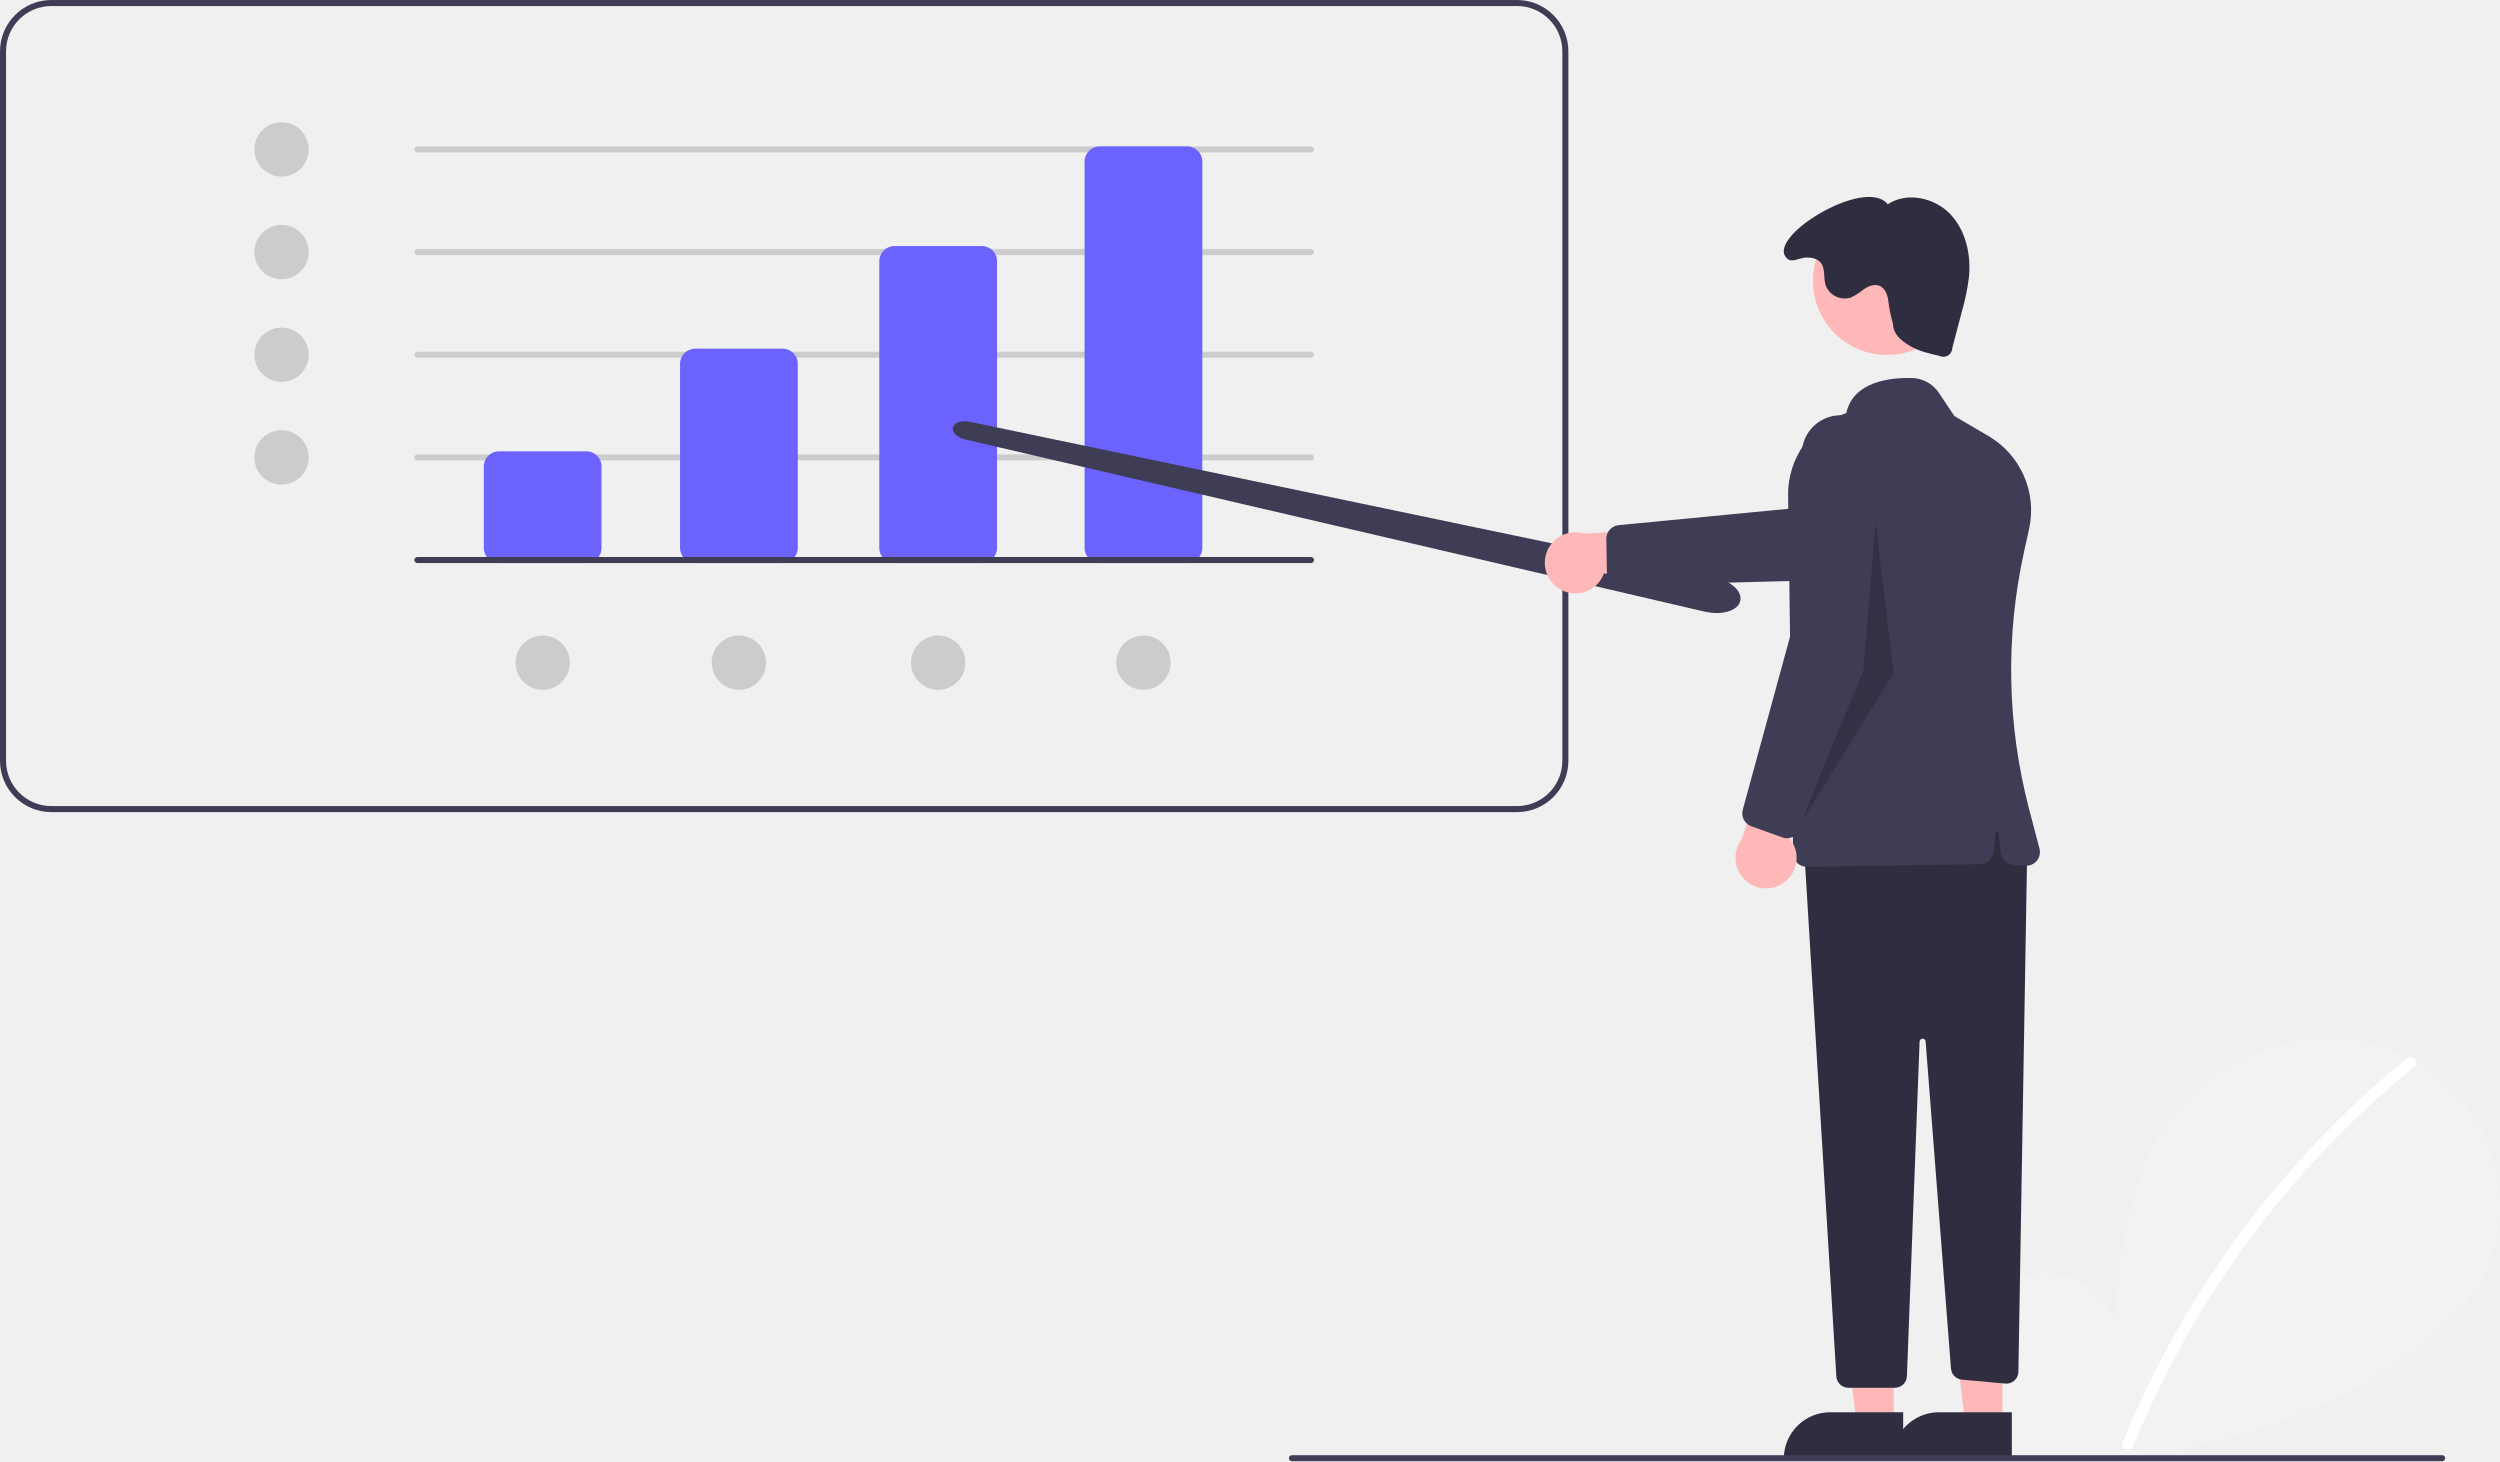
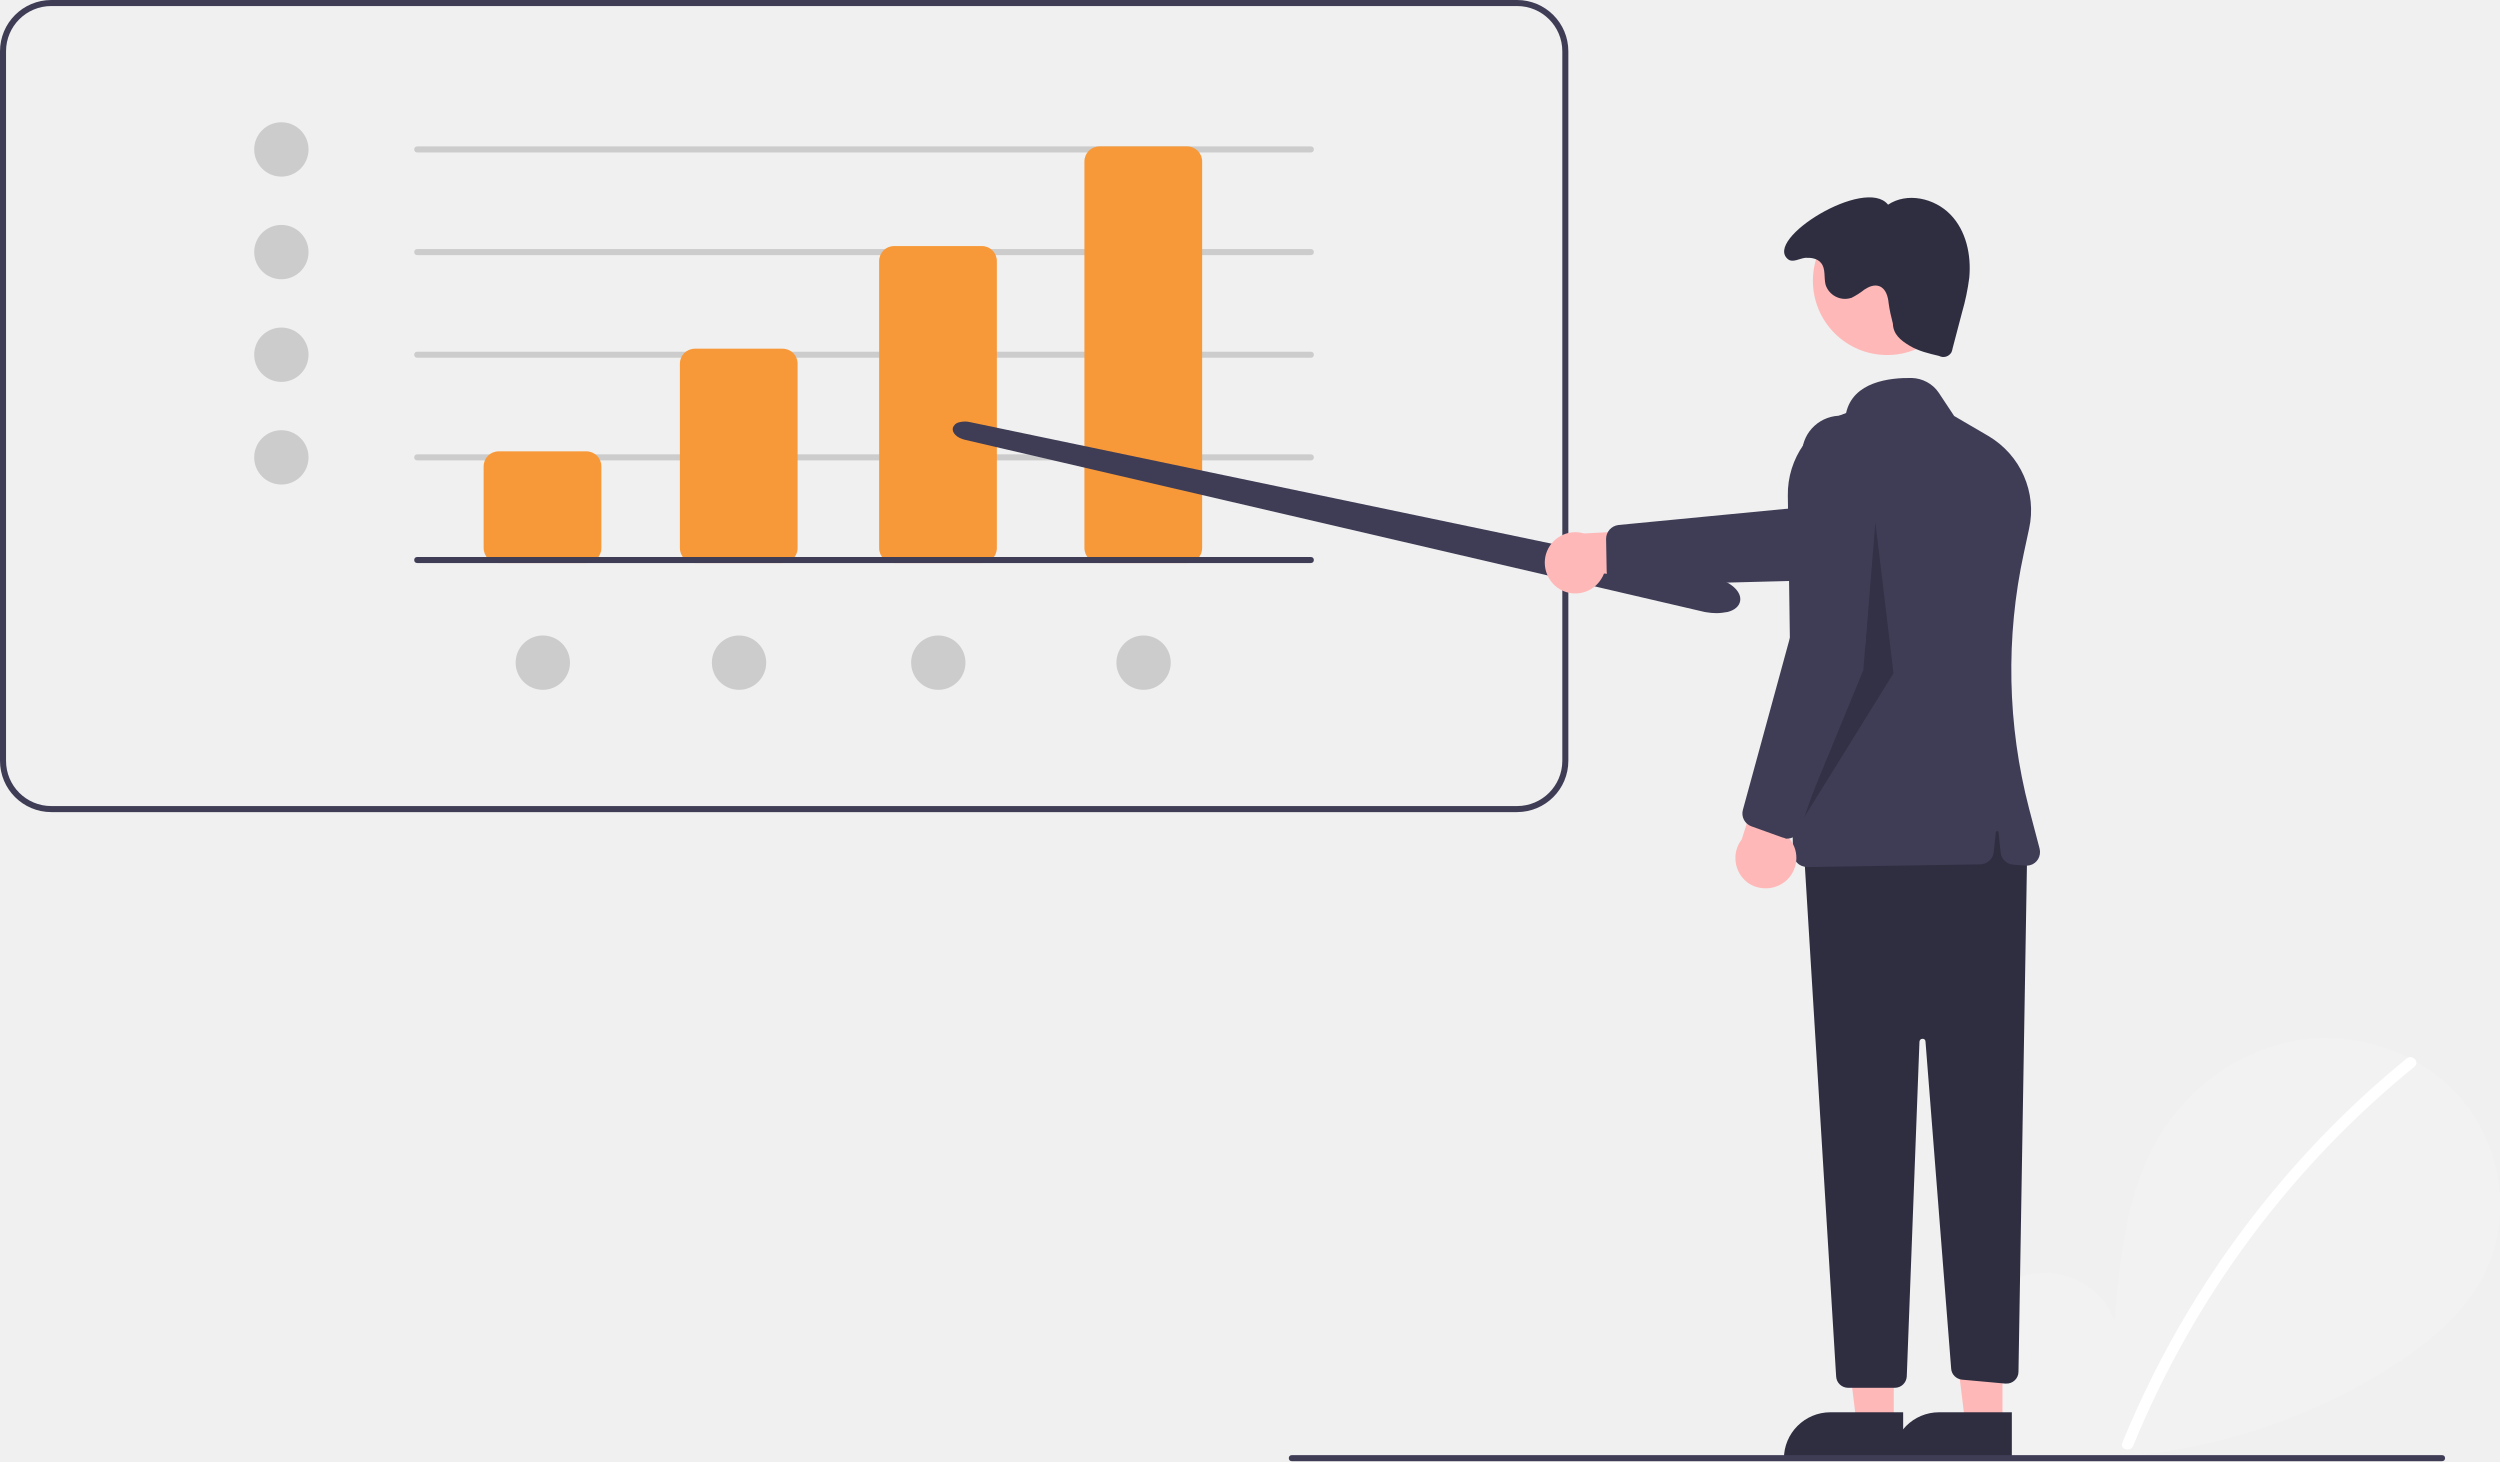
- <svg xmlns="http://www.w3.org/2000/svg" data-name="Layer 1" width="828.078" height="484" viewBox="0 0 828.078 484">
-   <path d="M688.461,477h-485.5a17.019,17.019,0,0,1-17-17V225a17.019,17.019,0,0,1,17-17h485.5a17.019,17.019,0,0,1,17,17V460A17.019,17.019,0,0,1,688.461,477Zm-485.5-267a15.017,15.017,0,0,0-15,15V460a15.017,15.017,0,0,0,15,15h485.5a15.017,15.017,0,0,0,15-15V225a15.017,15.017,0,0,0-15-15Z" transform="translate(-185.9609 -208)" fill="#3f3d56" />
-   <circle cx="93.25" cy="49.5" r="9" fill="#ccc" />
-   <circle cx="93.25" cy="83.5" r="9" fill="#ccc" />
-   <circle cx="93.25" cy="117.5" r="9" fill="#ccc" />
-   <circle cx="93.25" cy="151.5" r="9" fill="#ccc" />
-   <circle cx="244.75" cy="219.5" r="9" fill="#ccc" />
-   <circle cx="179.75" cy="219.5" r="9" fill="#ccc" />
-   <circle cx="378.75" cy="219.5" r="9" fill="#ccc" />
-   <circle cx="310.75" cy="219.5" r="9" fill="#ccc" />
-   <path d="M620.211,258.5h-296a1,1,0,0,1,0-2h296a1,1,0,0,1,0,2Z" transform="translate(-185.9609 -208)" fill="#ccc" />
-   <path d="M620.211,292.5h-296a1,1,0,0,1,0-2h296a1,1,0,0,1,0,2Z" transform="translate(-185.9609 -208)" fill="#ccc" />
-   <path d="M620.211,326.5h-296a1,1,0,0,1,0-2h296a1,1,0,0,1,0,2Z" transform="translate(-185.9609 -208)" fill="#ccc" />
-   <path d="M620.211,360.5h-296a1,1,0,0,1,0-2h296a1,1,0,0,1,0,2Z" transform="translate(-185.9609 -208)" fill="#ccc" />
-   <path d="M380.211,394.5h-29a5.006,5.006,0,0,1-5-5v-27a5.006,5.006,0,0,1,5-5h29a5.006,5.006,0,0,1,5,5v27A5.006,5.006,0,0,1,380.211,394.5Z" transform="translate(-185.9609 -208)" fill="#6c63ff" />
-   <path d="M445.211,394.5h-29a5.006,5.006,0,0,1-5-5v-61a5.006,5.006,0,0,1,5-5h29a5.006,5.006,0,0,1,5,5v61A5.006,5.006,0,0,1,445.211,394.5Z" transform="translate(-185.9609 -208)" fill="#6c63ff" />
-   <path d="M511.211,394.5h-29a5.006,5.006,0,0,1-5-5v-95a5.006,5.006,0,0,1,5-5h29a5.006,5.006,0,0,1,5,5v95A5.006,5.006,0,0,1,511.211,394.5Z" transform="translate(-185.9609 -208)" fill="#6c63ff" />
-   <path d="M579.211,394.5h-29a5.006,5.006,0,0,1-5-5v-128a5.006,5.006,0,0,1,5-5h29a5.006,5.006,0,0,1,5,5v128A5.006,5.006,0,0,1,579.211,394.5Z" transform="translate(-185.9609 -208)" fill="#6c63ff" />
-   <path d="M849.414,686.344c-8.993-7.599-14.455-19.602-13.022-31.288s10.305-22.428,21.813-24.91,24.628,4.388,28.123,15.63c1.924-21.674,4.141-44.257,15.664-62.715,10.434-16.713,28.507-28.672,48.093-30.811s40.208,5.941,52.424,21.4,15.206,37.934,6.651,55.682c-6.302,13.075-17.914,22.805-30.079,30.721a194.129,194.129,0,0,1-132.772,29.046Z" transform="translate(-185.9609 -208)" fill="#f2f2f2" />
-   <path d="M983.14,558.639A317.625,317.625,0,0,0,938.876,602.593a318.551,318.551,0,0,0-49.856,83.314c-.898,2.2,2.675,3.158,3.562.982a316.759,316.759,0,0,1,93.17-125.638c1.844-1.502-.783-4.102-2.612-2.612Z" transform="translate(-185.9609 -208)" fill="#fff" />
-   <path d="M754.571,411.058a17.509,17.509,0,0,1-3.386-.339h-0q-.305-.061-.611-.131L505.676,353.567c-2.66-.62-4.427-2.293-4.11-3.893a2.659,2.659,0,0,1,2.039-1.882,7.418,7.418,0,0,1,3.622-.081l246.418,51.462c5.548,1.158,9.4,4.563,8.769,7.751-.331,1.668-1.8,2.962-4.137,3.643A13.356,13.356,0,0,1,754.571,411.058Z" transform="translate(-185.9609 -208)" fill="#3f3d56" />
-   <path d="M702.693,403.169a10.056,10.056,0,0,0,14.525-5.175l35.727.745-9.898-15.712-32.41,1.701a10.11,10.11,0,0,0-7.945,18.441Z" transform="translate(-185.9609 -208)" fill="#ffb8b8" />
-   <path d="M718.211,397.462l-.186-10.951a4.524,4.524,0,0,1,4.067-4.556l64.201-6.196,53.49-17.538a12.819,12.819,0,1,1,7.633,24.472l-59.206,17.53-65.387,1.661a4.509,4.509,0,0,1-4.428-3.213A4.522,4.522,0,0,1,718.211,397.462Z" transform="translate(-185.9609 -208)" fill="#3f3d56" />
-   <polygon points="627.258 471.782 614.998 471.781 609.166 424.493 627.26 424.494 627.258 471.782" fill="#ffb8b8" />
-   <path d="M816.346,691.666l-39.531-.001v-.5a15.386,15.386,0,0,1,15.386-15.386h.001l24.144.001Z" transform="translate(-185.9609 -208)" fill="#2f2e41" />
-   <polygon points="663.258 471.782 650.998 471.781 645.166 424.493 663.26 424.494 663.258 471.782" fill="#ffb8b8" />
-   <path d="M852.346,691.666l-39.531-.001v-.5a15.386,15.386,0,0,1,15.386-15.386h.001l24.144.001Z" transform="translate(-185.9609 -208)" fill="#2f2e41" />
-   <path d="M857.447,488.674l-2.927,173.694a4,4,0,0,1-4.362,3.916l-14.346-1.304a4,4,0,0,1-3.626-3.674l-8.399-108.345a1,1,0,0,0-1.996.039l-4.198,110.826a4,4,0,0,1-3.997,3.849H798.21a4,4,0,0,1-3.993-3.756l-10.77-176.244,64-16Z" transform="translate(-185.9609 -208)" fill="#2f2e41" />
-   <circle cx="625.065" cy="93.016" r="24.561" fill="#ffb8b8" />
-   <path d="M781.255,493.841a4.469,4.469,0,0,1-1.365-3.165L778.234,372.234a28.501,28.501,0,0,1,19.282-27.441c2.301-10.439,14.548-11.747,21.687-11.591a11.085,11.085,0,0,1,8.978,4.923l5.118,7.677,11.28,6.612a28.528,28.528,0,0,1,13.47,30.816l-1.737,7.899a181.54,181.54,0,0,0,1.698,84.66l3.495,13.324a4.499,4.499,0,0,1-4.698,5.628l-4.059-.312a4.494,4.494,0,0,1-4.133-4.038l-.672-6.717a.5.5,0,0,0-.995,0l-.65,6.503a4.5,4.5,0,0,1-4.408,4.052l-57.431.884c-.024,0-.048.001-.072.001A4.471,4.471,0,0,1,781.255,493.841Z" transform="translate(-185.9609 -208)" fill="#3f3d56" />
-   <path d="M812.947,315.174c.101,3.472,2.511,5.481,5.471,7.299s6.419,2.607,9.808,3.368a2.999,2.999,0,0,0,4.405-2.625l3.108-11.823a74.841,74.841,0,0,0,2.393-11.537c.749-7.509-1.031-15.587-6.272-21.016s-14.331-7.358-20.612-3.175c-7.454-9.52-41.523,11.513-33.119,18.133,1.495,1.178,3.781-.312,5.678-.457s4.025.189,5.23,1.662c1.575,1.924.889,4.791,1.538,7.191a6.714,6.714,0,0,0,8.484,4.348,23.088,23.088,0,0,0,4.4-2.829c1.456-.97,3.295-1.686,4.934-1.075,2.16.806,2.927,3.45,3.122,5.748A53.235,53.235,0,0,0,812.947,315.174Z" transform="translate(-185.9609 -208)" fill="#2f2e41" />
-   <path d="M994.892,692h-381a1,1,0,0,1,0-2h381a1,1,0,0,1,0,2Z" transform="translate(-185.9609 -208)" fill="#3f3d56" />
-   <polygon points="621.25 173 617.25 222 596.25 273 627.25 223 621.25 173" opacity="0.2" />
-   <path d="M777.3,499.992a10.056,10.056,0,0,0,.318-15.416l13.379-33.136-18.202,3.676-9.914,30.903a10.11,10.11,0,0,0,14.42,13.973Z" transform="translate(-185.9609 -208)" fill="#ffb8b8" />
-   <path d="M776.326,485.378l-10.304-3.713a4.524,4.524,0,0,1-2.815-5.42l16.997-62.219,2.591-56.233a12.819,12.819,0,1,1,25.588,1.551l-4.628,61.573L782.098,482.636a4.509,4.509,0,0,1-4.576,2.999A4.522,4.522,0,0,1,776.326,485.378Z" transform="translate(-185.9609 -208)" fill="#3f3d56" />
-   <path d="M620.211,394.5h-296a1,1,0,0,1,0-2h296a1,1,0,0,1,0,2Z" transform="translate(-185.9609 -208)" fill="#3f3d56" />
+ <svg xmlns="http://www.w3.org/2000/svg" version="1.1" id="Layer_1" x="0px" y="0px" viewBox="0 0 828.1 484" style="enable-background:new 0 0 828.1 484;" xml:space="preserve">
+   <style type="text/css">
+ 	.st0{fill:#3F3D56;}
+ 	.st1{fill:#CCCCCC;}
+ 	.st2{fill:#F89939;}
+ 	.st3{fill:#F2F2F2;}
+ 	.st4{fill:#FFFFFF;}
+ 	.st5{fill:#FFB8B8;}
+ 	.st6{fill:#2F2E41;}
+ 	.st7{opacity:0.2;enable-background:new    ;}
+ </style>
+   <path class="st0" d="M502.5,269H17c-9.4,0-17-7.6-17-17V17C0,7.6,7.6,0,17,0h485.5c9.4,0,17,7.6,17,17v235  C519.5,261.4,511.9,269,502.5,269z M17,2C8.7,2,2,8.7,2,17v235c0,8.3,6.7,15,15,15h485.5c8.3,0,15-6.7,15-15V17c0-8.3-6.7-15-15-15  H17z" />
+   <circle class="st1" cx="93.2" cy="49.5" r="9" />
+   <circle class="st1" cx="93.2" cy="83.5" r="9" />
+   <circle class="st1" cx="93.2" cy="117.5" r="9" />
+   <circle class="st1" cx="93.2" cy="151.5" r="9" />
+   <circle class="st1" cx="244.8" cy="219.5" r="9" />
+   <circle class="st1" cx="179.8" cy="219.5" r="9" />
+   <circle class="st1" cx="378.8" cy="219.5" r="9" />
+   <circle class="st1" cx="310.8" cy="219.5" r="9" />
+   <path class="st1" d="M434.2,50.5h-296c-0.6,0-1-0.4-1-1s0.4-1,1-1h296c0.6,0,1,0.4,1,1S434.8,50.5,434.2,50.5z" />
+   <path class="st1" d="M434.2,84.5h-296c-0.6,0-1-0.4-1-1s0.4-1,1-1h296c0.6,0,1,0.4,1,1S434.8,84.5,434.2,84.5z" />
+   <path class="st1" d="M434.2,118.5h-296c-0.6,0-1-0.4-1-1s0.4-1,1-1h296c0.6,0,1,0.4,1,1S434.8,118.5,434.2,118.5z" />
+   <path class="st1" d="M434.2,152.5h-296c-0.6,0-1-0.4-1-1s0.4-1,1-1h296c0.6,0,1,0.4,1,1S434.8,152.5,434.2,152.5z" />
+   <path class="st2" d="M194.2,186.5h-29c-2.8,0-5-2.2-5-5v-27c0-2.8,2.2-5,5-5h29c2.8,0,5,2.2,5,5v27  C199.2,184.3,197,186.5,194.2,186.5z" />
+   <path class="st2" d="M259.2,186.5h-29c-2.8,0-5-2.2-5-5v-61c0-2.8,2.2-5,5-5h29c2.8,0,5,2.2,5,5v61  C264.2,184.3,262,186.5,259.2,186.5z" />
+   <path class="st2" d="M325.2,186.5h-29c-2.8,0-5-2.2-5-5v-95c0-2.8,2.2-5,5-5h29c2.8,0,5,2.2,5,5v95  C330.2,184.3,328,186.5,325.2,186.5z" />
+   <path class="st2" d="M393.2,186.5h-29c-2.8,0-5-2.2-5-5v-128c0-2.8,2.2-5,5-5h29c2.8,0,5,2.2,5,5v128  C398.2,184.3,396,186.5,393.2,186.5z" />
+   <path class="st3" d="M663.5,478.3c-9-7.6-14.5-19.6-13-31.3c1.4-11.7,10.3-22.4,21.8-24.9s24.6,4.4,28.1,15.6  c1.9-21.7,4.1-44.3,15.7-62.7c10.4-16.7,28.5-28.7,48.1-30.8c19.6-2.1,40.2,5.9,52.4,21.4s15.2,37.9,6.7,55.7  c-6.3,13.1-17.9,22.8-30.1,30.7c-39.3,25.4-86.5,35.7-132.8,29L663.5,478.3z" />
+   <path class="st4" d="M797.2,350.6c-16.2,13.2-31,27.9-44.3,44c-20.8,25.1-37.6,53.2-49.9,83.3c-0.9,2.2,2.7,3.2,3.6,1  c20.1-49,52.1-92.2,93.2-125.6C801.6,351.7,799,349.1,797.2,350.6L797.2,350.6z" />
+   <path class="st0" d="M568.6,203.1c-1.1,0-2.3-0.1-3.4-0.3h0c-0.2,0-0.4-0.1-0.6-0.1l-244.9-57c-2.7-0.6-4.4-2.3-4.1-3.9  c0.3-1,1.1-1.7,2-1.9c1.2-0.3,2.4-0.4,3.6-0.1l246.4,51.5c5.5,1.2,9.4,4.6,8.8,7.8c-0.3,1.7-1.8,3-4.1,3.6  C571.1,202.9,569.9,203.1,568.6,203.1z" />
+   <path class="st5" d="M516.7,195.2c4.8,2.8,11,1.2,13.8-3.6c0.3-0.5,0.6-1,0.8-1.6l35.7,0.7l-9.9-15.7l-32.4,1.7  c-5.4-1.6-11,1.5-12.6,6.8C510.8,188,512.7,192.8,516.7,195.2L516.7,195.2z" />
+   <path class="st0" d="M532.2,189.5l-0.2-11c0-2.3,1.7-4.3,4.1-4.6l64.2-6.2l53.5-17.5c6.7-2.2,14,1.5,16.2,8.2s-1.5,14-8.2,16.2  c-0.1,0-0.2,0.1-0.4,0.1l-59.2,17.5l-65.4,1.7c-2,0-3.8-1.3-4.4-3.2C532.3,190.3,532.3,189.9,532.2,189.5z" />
+   <polygon class="st5" points="627.3,471.8 615,471.8 609.2,424.5 627.3,424.5 " />
+   <path class="st6" d="M630.4,483.7l-39.5,0v-0.5c0-8.5,6.9-15.4,15.4-15.4c0,0,0,0,0,0h0l24.1,0L630.4,483.7z" />
+   <polygon class="st5" points="663.3,471.8 651,471.8 645.2,424.5 663.3,424.5 " />
+   <path class="st6" d="M666.4,483.7l-39.5,0v-0.5c0-8.5,6.9-15.4,15.4-15.4c0,0,0,0,0,0h0l24.1,0L666.4,483.7z" />
+   <path class="st6" d="M671.5,280.7l-2.9,173.7c0,2.2-1.9,4-4.1,3.9c-0.1,0-0.2,0-0.3,0l-14.3-1.3c-1.9-0.2-3.5-1.7-3.6-3.7L637.8,345  c0-0.6-0.5-1-1.1-0.9c-0.5,0-0.9,0.5-0.9,1l-4.2,110.8c-0.1,2.1-1.8,3.8-4,3.8h-15.4c-2.1,0-3.9-1.6-4-3.8l-10.8-176.2l64-16  L671.5,280.7z" />
+   <circle class="st5" cx="625.1" cy="93" r="24.6" />
+   <path class="st0" d="M595.3,285.8c-0.9-0.8-1.4-2-1.4-3.2l-1.7-118.4c-0.2-12.4,7.6-23.4,19.3-27.4c2.3-10.4,14.5-11.7,21.7-11.6  c3.6,0.1,7,1.9,9,4.9l5.1,7.7l11.3,6.6c10.7,6.3,16.2,18.7,13.5,30.8l-1.7,7.9c-6.1,28-5.5,57,1.7,84.7l3.5,13.3  c0.6,2.4-0.8,4.9-3.2,5.5c-0.5,0.1-1,0.2-1.5,0.1l-4.1-0.3c-2.2-0.2-3.9-1.9-4.1-4l-0.7-6.7c0-0.3-0.3-0.5-0.5-0.4  c-0.2,0-0.4,0.2-0.4,0.4l-0.7,6.5c-0.2,2.3-2.1,4-4.4,4.1l-57.4,0.9c0,0,0,0-0.1,0C597.3,287.1,596.1,286.7,595.3,285.8z" />
+   <path class="st6" d="M627,107.2c0.1,3.5,2.5,5.5,5.5,7.3s6.4,2.6,9.8,3.4c1.5,0.8,3.3,0.2,4.1-1.2c0.2-0.4,0.3-0.9,0.4-1.4l3.1-11.8  c1.1-3.8,1.9-7.6,2.4-11.5c0.7-7.5-1-15.6-6.3-21s-14.3-7.4-20.6-3.2c-7.5-9.5-41.5,11.5-33.1,18.1c1.5,1.2,3.8-0.3,5.7-0.5  c1.9-0.1,4,0.2,5.2,1.7c1.6,1.9,0.9,4.8,1.5,7.2c1.1,3.5,4.9,5.5,8.4,4.4c0,0,0,0,0.1,0c1.6-0.8,3-1.7,4.4-2.8  c1.5-1,3.3-1.7,4.9-1.1c2.2,0.8,2.9,3.5,3.1,5.7C625.9,102.7,626.4,104.9,627,107.2z" />
+   <path class="st0" d="M808.9,484h-381c-0.6,0-1-0.4-1-1s0.4-1,1-1h381c0.6,0,1,0.4,1,1S809.5,484,808.9,484z" />
+   <polygon class="st7" points="621.2,173 617.2,222 596.2,273 627.2,223 " />
+   <path class="st5" d="M591.3,292c4.3-3.5,5-9.8,1.5-14.1c-0.4-0.5-0.8-0.9-1.2-1.3l13.4-33.1l-18.2,3.7l-9.9,30.9  c-3.4,4.4-2.5,10.8,1.9,14.2C582.5,295,587.7,294.9,591.3,292L591.3,292z" />
+   <path class="st0" d="M590.4,277.4l-10.3-3.7c-2.2-0.8-3.4-3.2-2.8-5.4l17-62.2l2.6-56.2c0.3-7.1,6.3-12.5,13.4-12.2  c7.1,0.3,12.5,6.3,12.2,13.4c0,0.1,0,0.2,0,0.4l-4.6,61.6l-21.7,61.7c-0.7,1.9-2.5,3.1-4.6,3C591.2,277.6,590.8,277.5,590.4,277.4z" />
+   <path class="st0" d="M434.2,186.5h-296c-0.6,0-1-0.4-1-1s0.4-1,1-1h296c0.6,0,1,0.4,1,1S434.8,186.5,434.2,186.5z" />
</svg>
